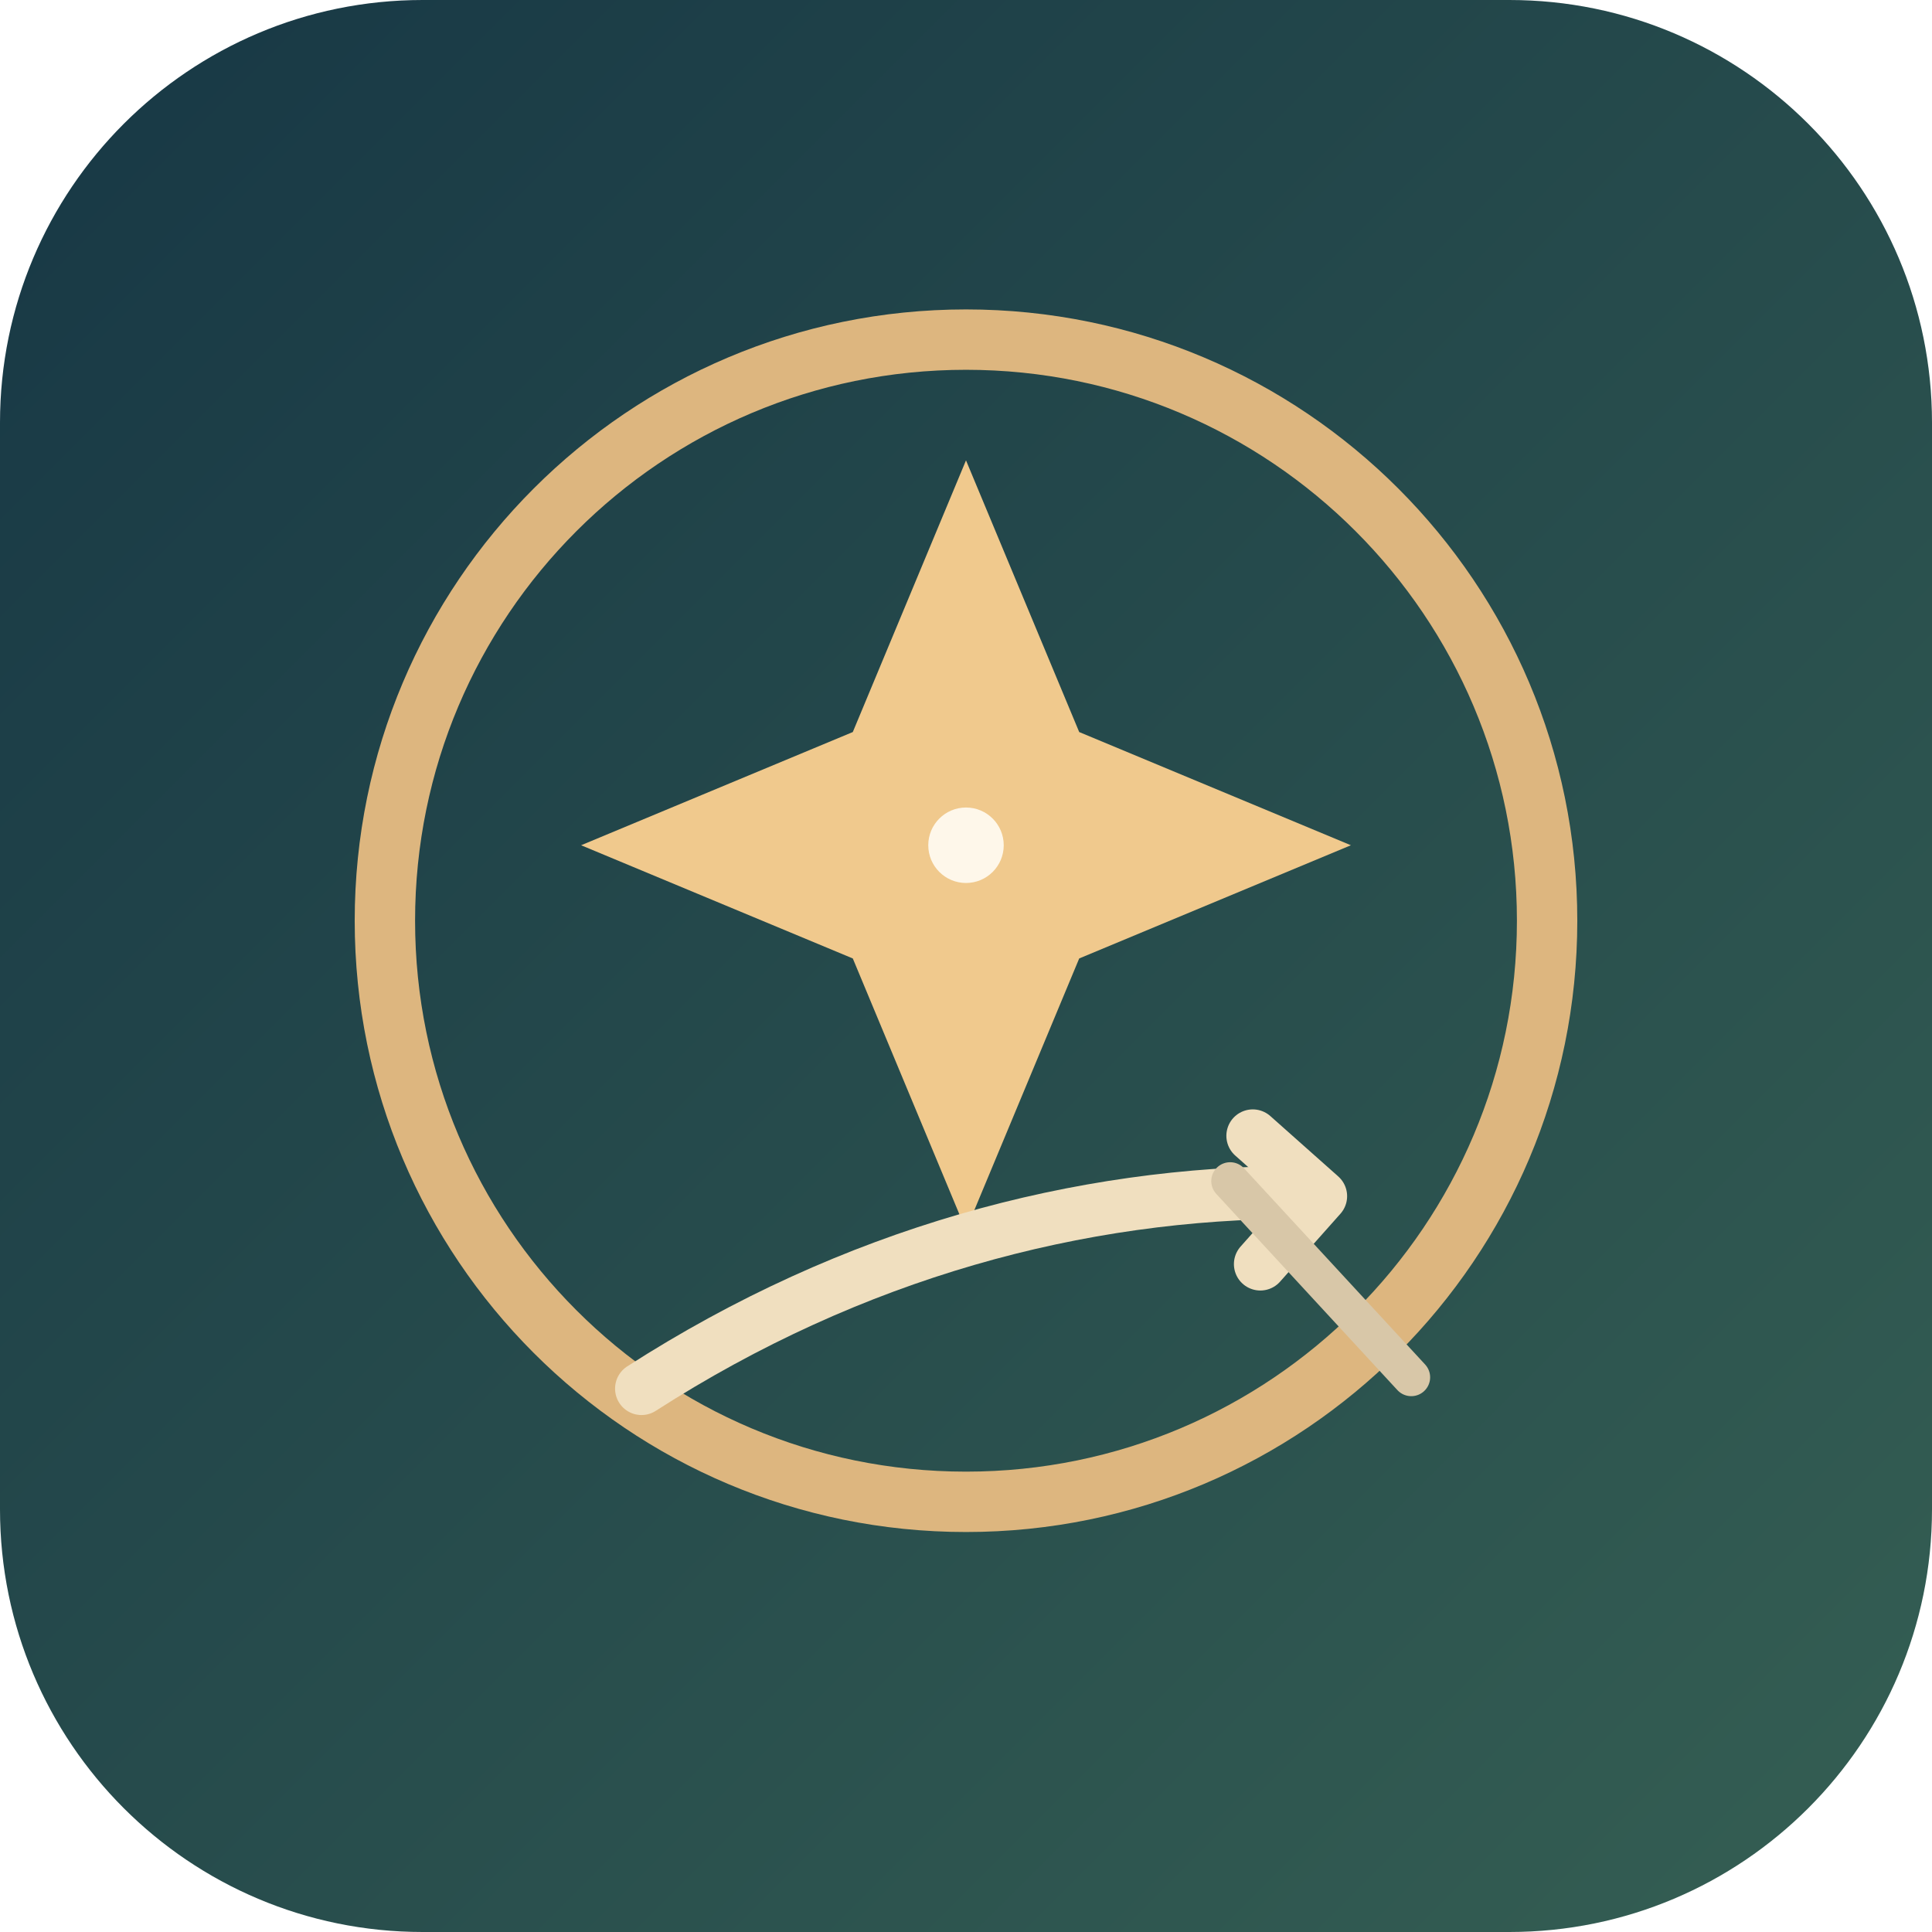
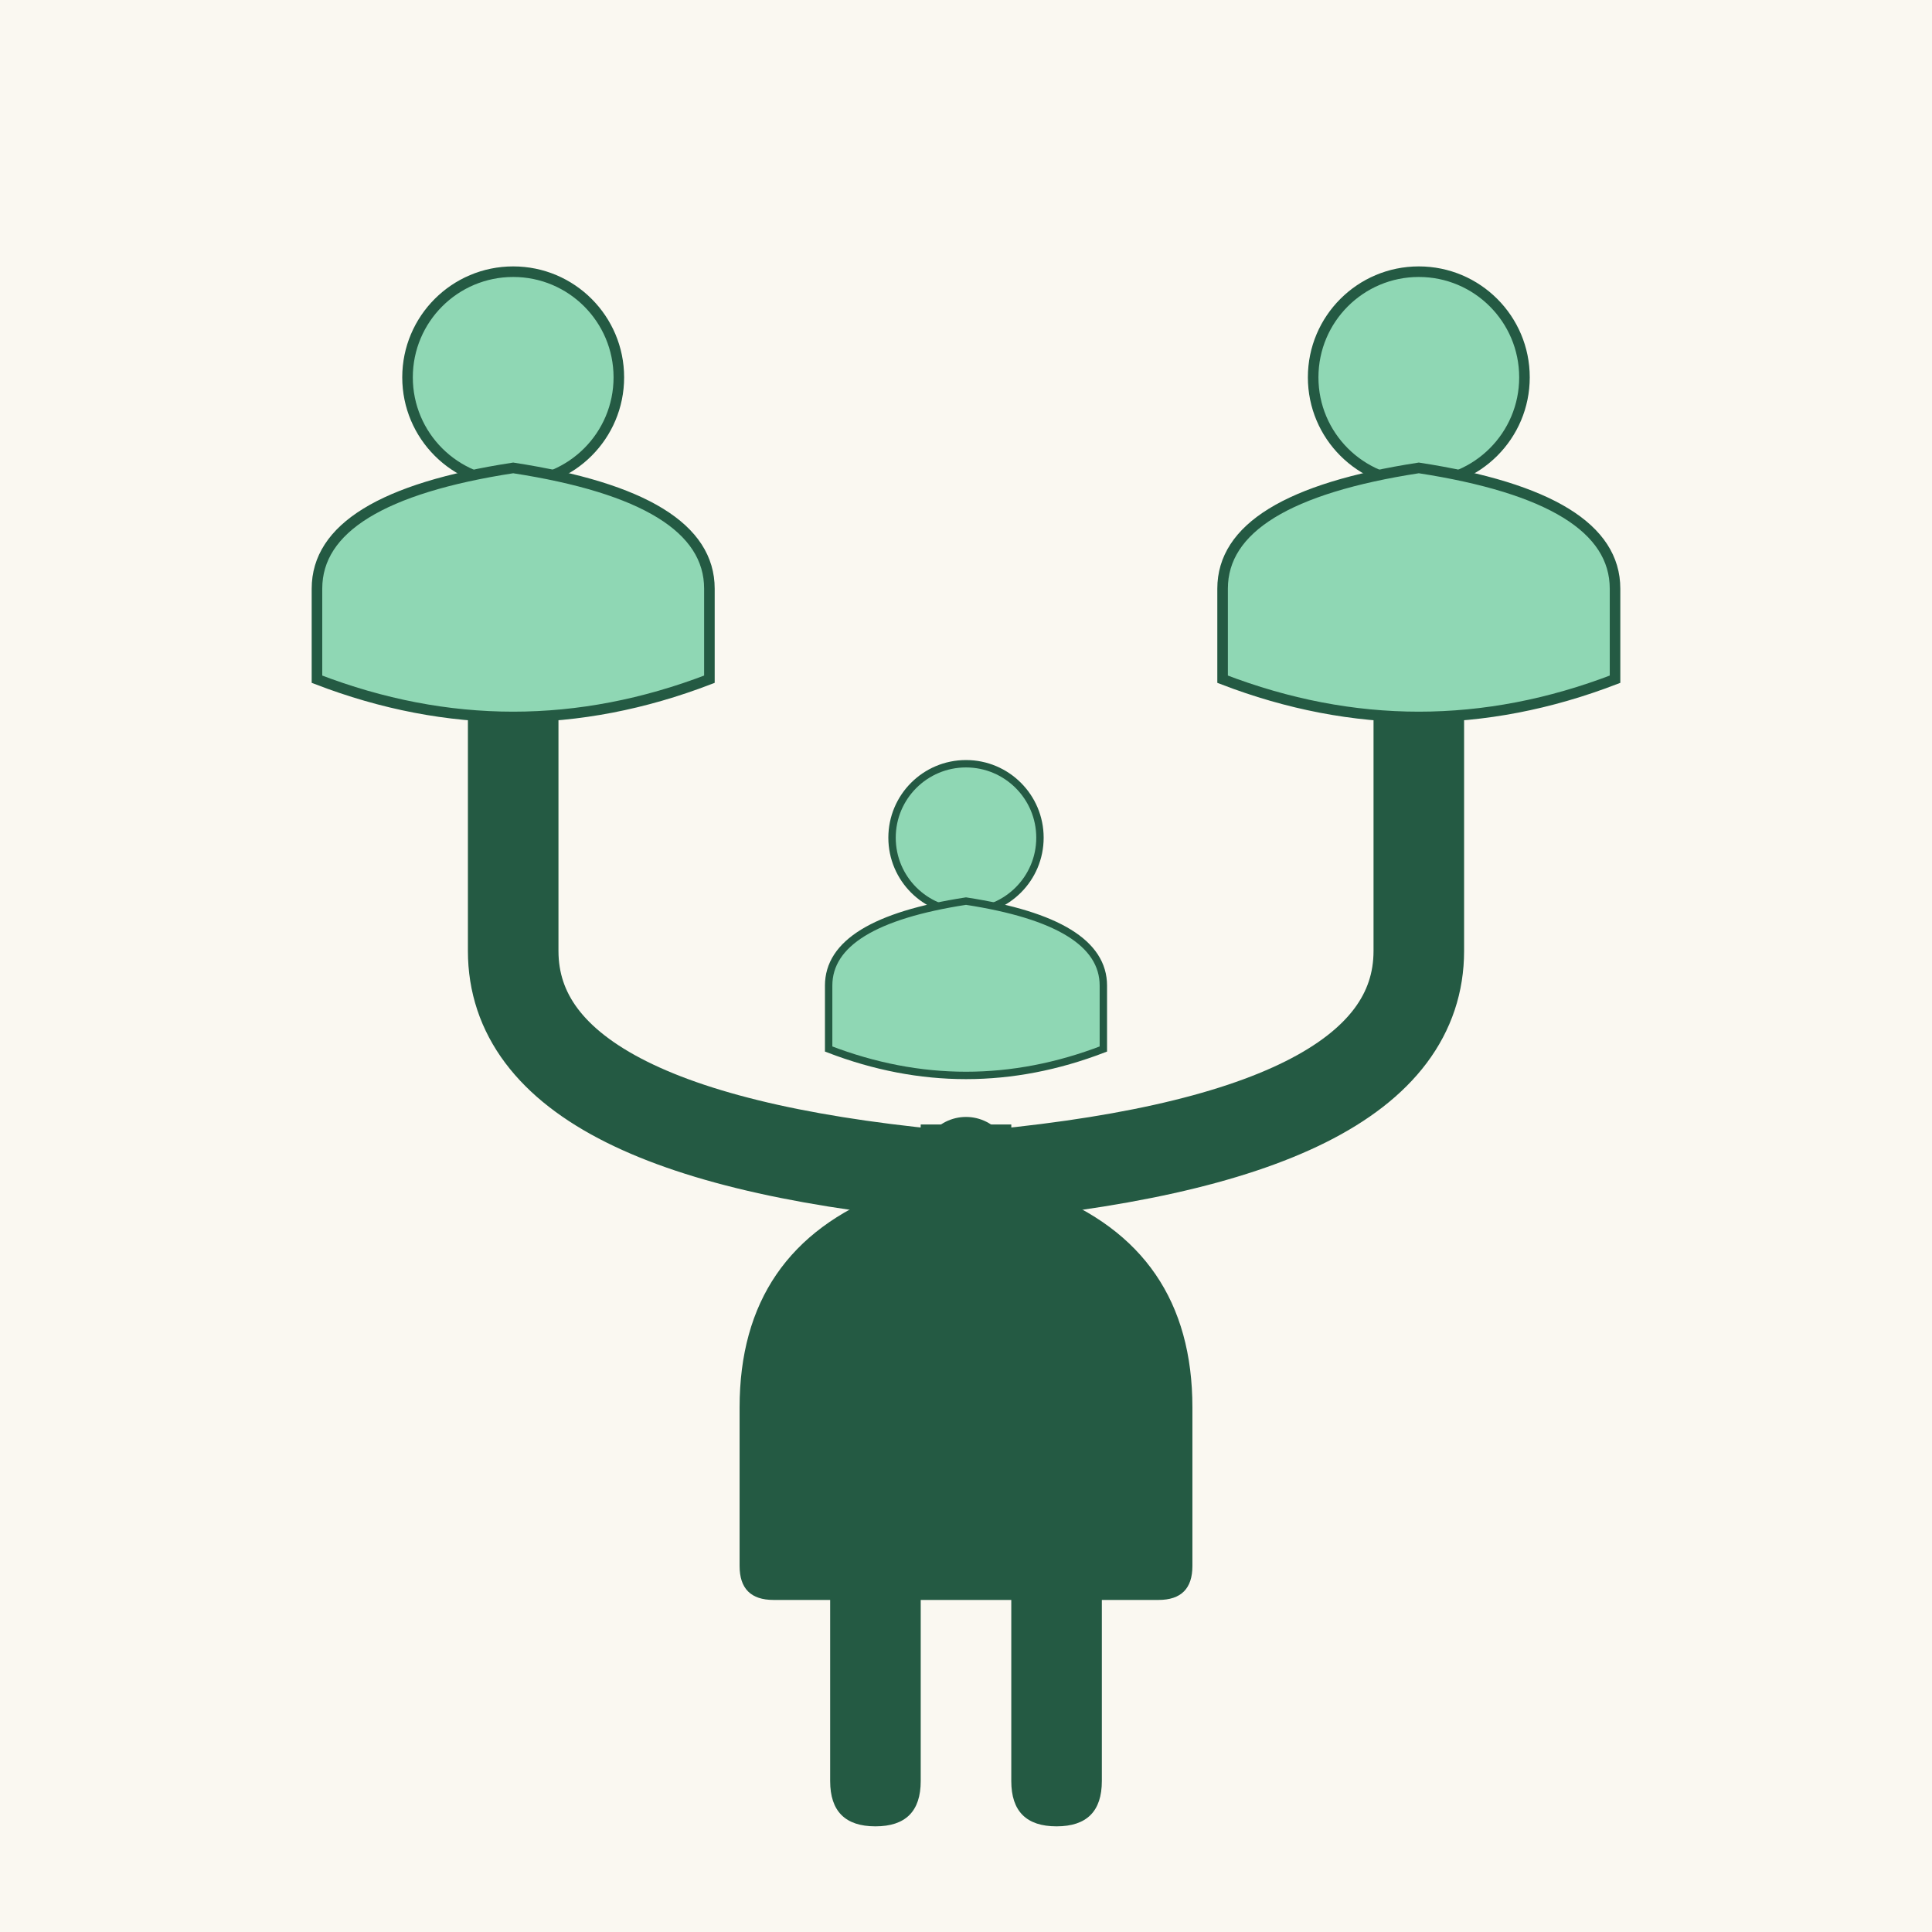
- <svg xmlns="http://www.w3.org/2000/svg" viewBox="0 0 512 512" role="img" aria-labelledby="title">
-   <defs>
-     <linearGradient id="bg" x1="0" y1="0" x2="1" y2="1">
-       <stop offset="0%" stop-color="#173745" />
-       <stop offset="100%" stop-color="#355f53" />
-     </linearGradient>
-     <linearGradient id="quill" x1="0" y1="0" x2="1" y2="1">
-       <stop offset="0%" stop-color="#f7f1e2" />
-       <stop offset="100%" stop-color="#e7d9be" />
-     </linearGradient>
-   </defs>
-   <rect width="512" height="512" rx="112" fill="url(#bg)" />
-   <circle cx="256" cy="244" r="154" fill="none" stroke="#ddb67f" stroke-width="16" />
-   <path d="M256 122l30 72 72 30-72 30-30 72-30-72-72-30 72-30z" fill="#f0c98d" />
-   <circle cx="256" cy="224" r="10" fill="#fef7ea" />
-   <path d="M170 368c56-36 116-52 174-52" fill="none" stroke="#f0dfbf" stroke-width="14" stroke-linecap="round" />
-   <path d="M332 301l18 16-16 18" fill="none" stroke="#f0dfbf" stroke-width="14" stroke-linecap="round" stroke-linejoin="round" />
-   <path d="M326 313l48 52" fill="none" stroke="#d8c7a8" stroke-width="10" stroke-linecap="round" />
+ <svg xmlns="http://www.w3.org/2000/svg" viewBox="0 0 256 256" width="256" height="256" role="img" aria-label="Family History favicon">
+   <path d="M0 0H256V256H0Z" fill="#FAF8F1" />
+   <path d="M68 94V126Q68 151 128 156Q188 151 188 126V94M128 154V177" fill="none" stroke="#245A43" stroke-width="12" stroke-linecap="round" stroke-linejoin="round" />
+   <g transform="translate(68 70) scale(2)">
+     <g stroke="#245A43" stroke-width=".7">
+       <circle cx="0" cy="-10" r="7" fill="#8FD7B4" />
+       <path d="M-13 4Q-13-2 0-4Q13-2 13 4V10Q0 15-13 10Z" fill="#8FD7B4" />
+     </g>
+   </g>
+   <g transform="translate(188 70) scale(2)">
+     <g stroke="#245A43" stroke-width=".7">
+       <circle cx="0" cy="-10" r="7" fill="#8FD7B4" />
+       <path d="M-13 4Q-13-2 0-4Q13-2 13 4V10Q0 15-13 10Z" fill="#8FD7B4" />
+     </g>
+   </g>
+   <g transform="translate(128 125) scale(1.4)">
+     <g stroke="#245A43" stroke-width=".7">
+       <circle cx="0" cy="-10" r="7" fill="#8FD7B4" />
+       <path d="M-13 4Q-13-2 0-4Q13-2 13 4V10Q0 15-13 10Z" fill="#8FD7B4" />
+     </g>
+   </g>
+   <g transform="translate(128 209) rotate(180) scale(1.5)">
+     <path d="M-20 1Q-20-2-17-2H-12V-18Q-12-22-8-22T-4-18V-2H4V-18Q4-22 8-22T12-18V-2H17Q20-2 20 1V15Q20 29 7 34Q4 35 4 40H-4Q-4 35-7 34Q-20 29-20 15Z" fill="#245A43" />
+   </g>
</svg>
